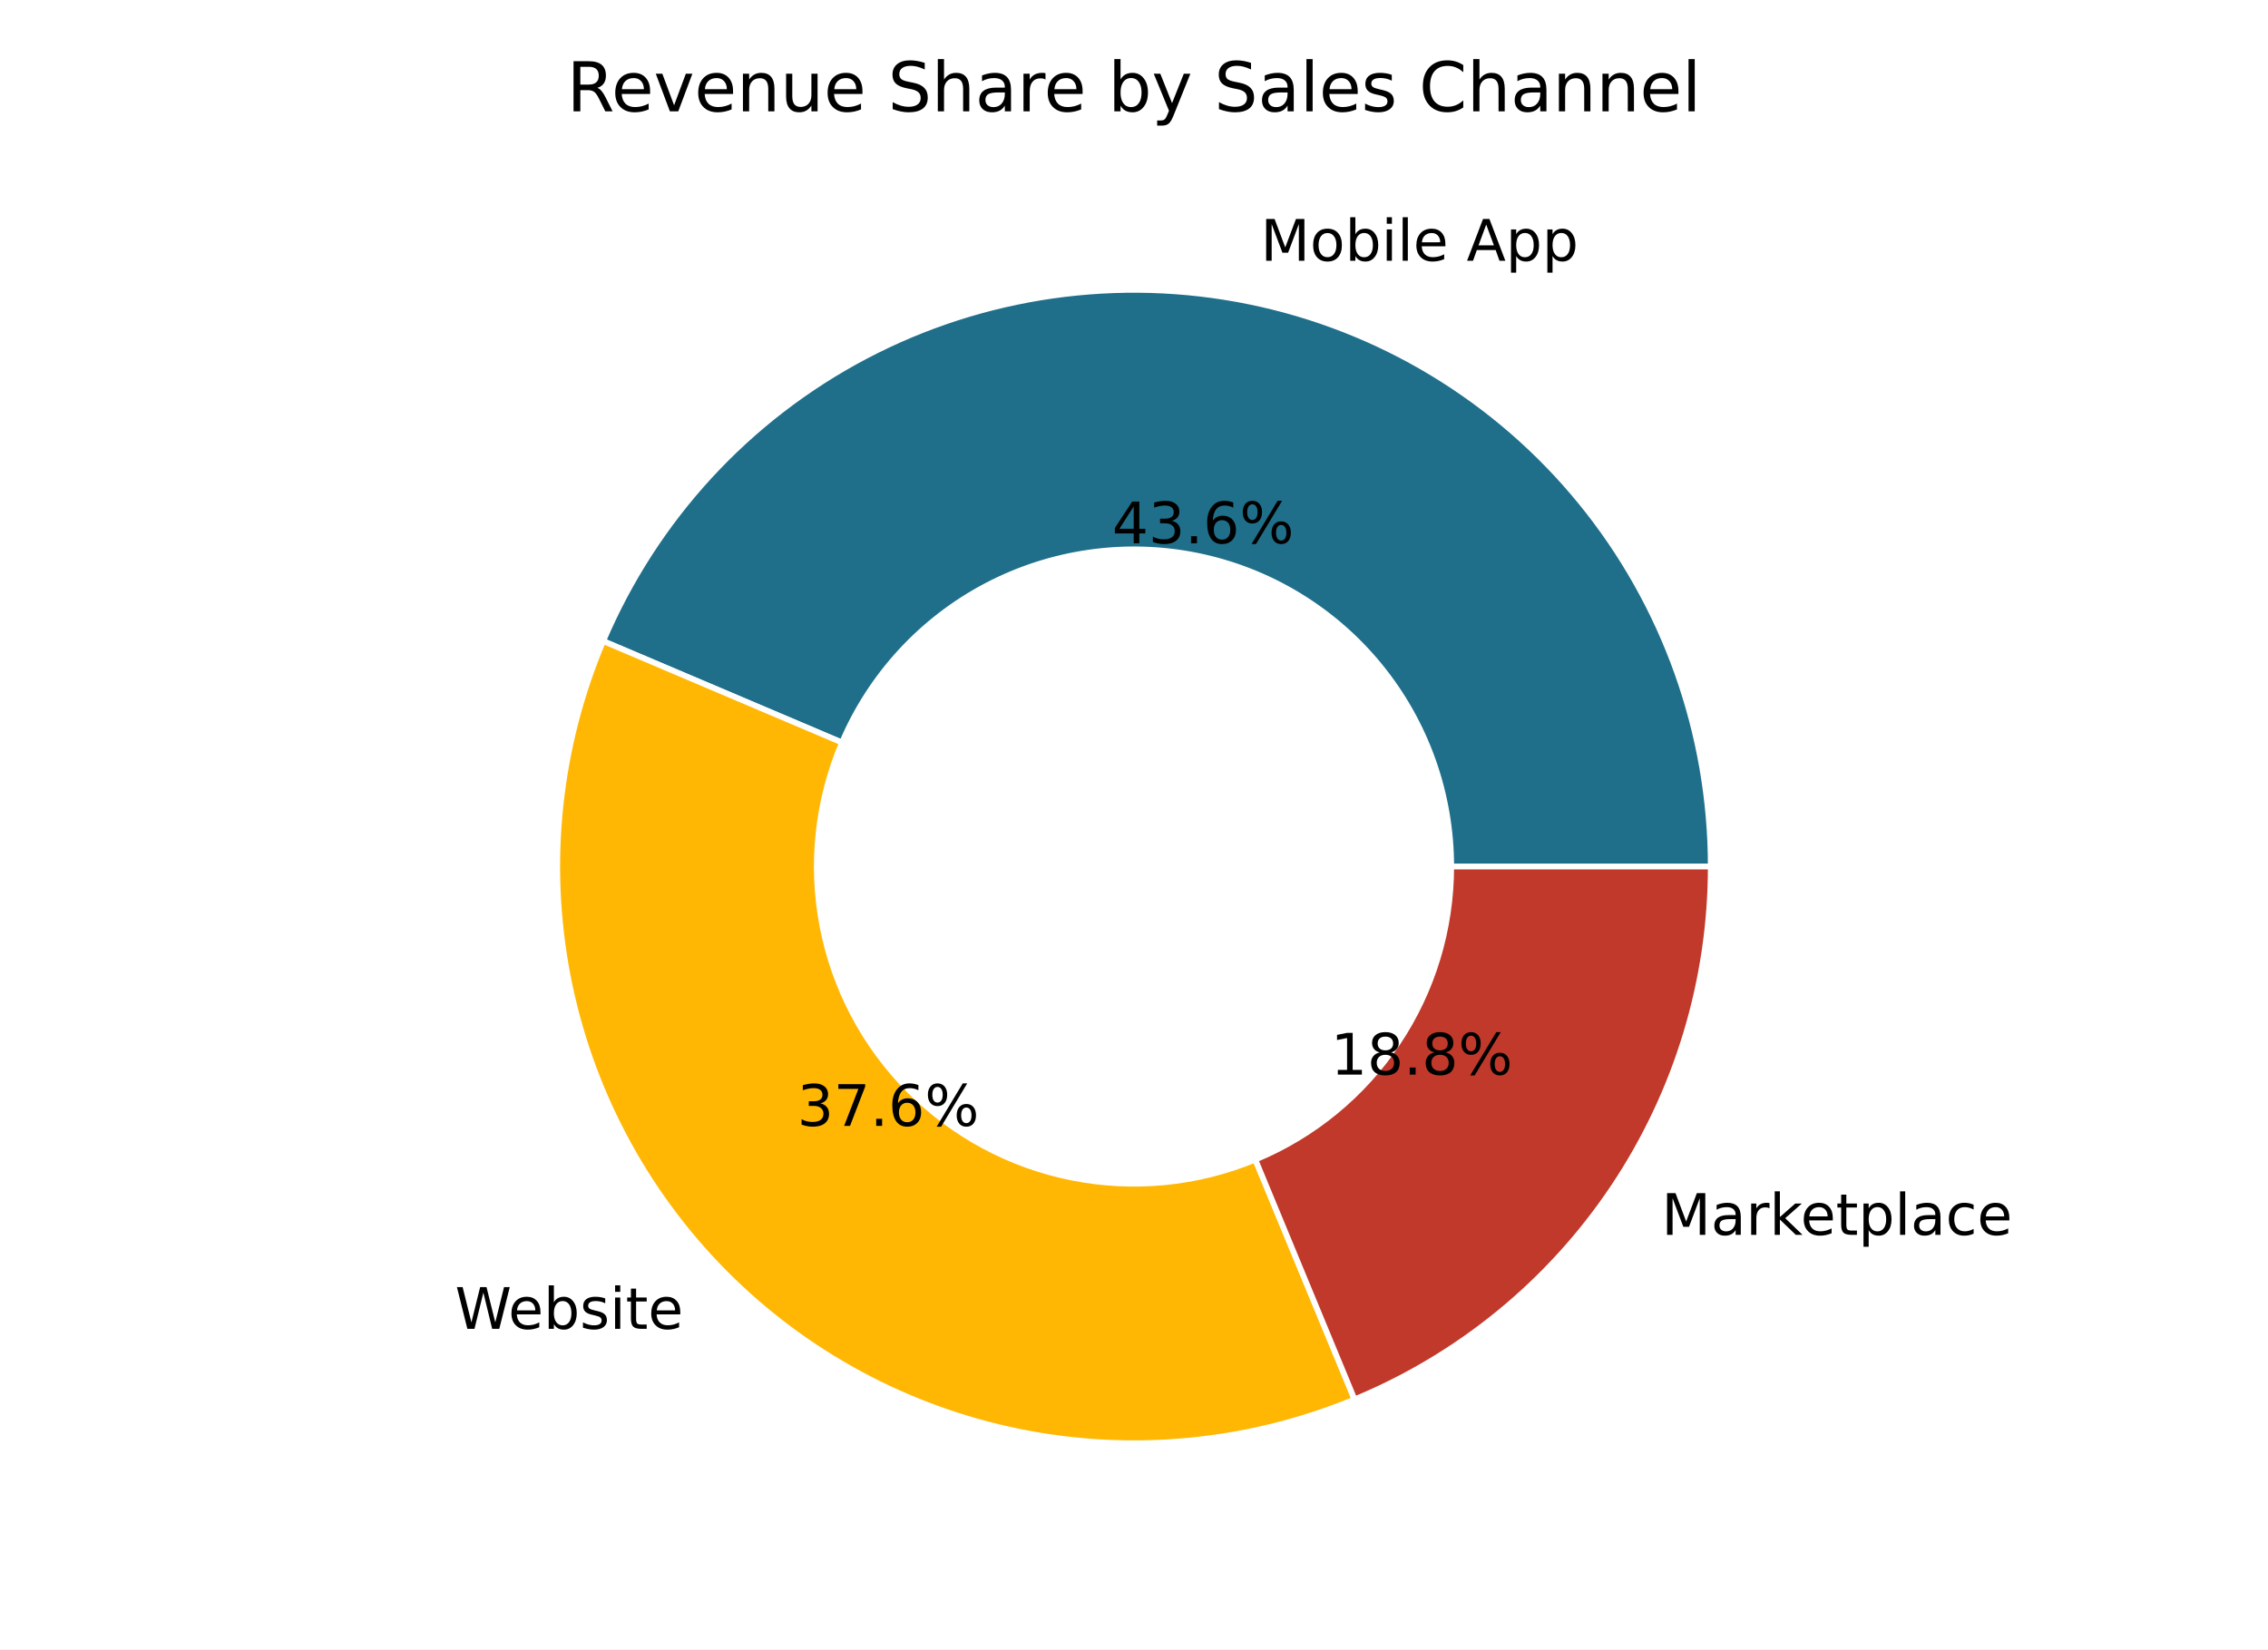
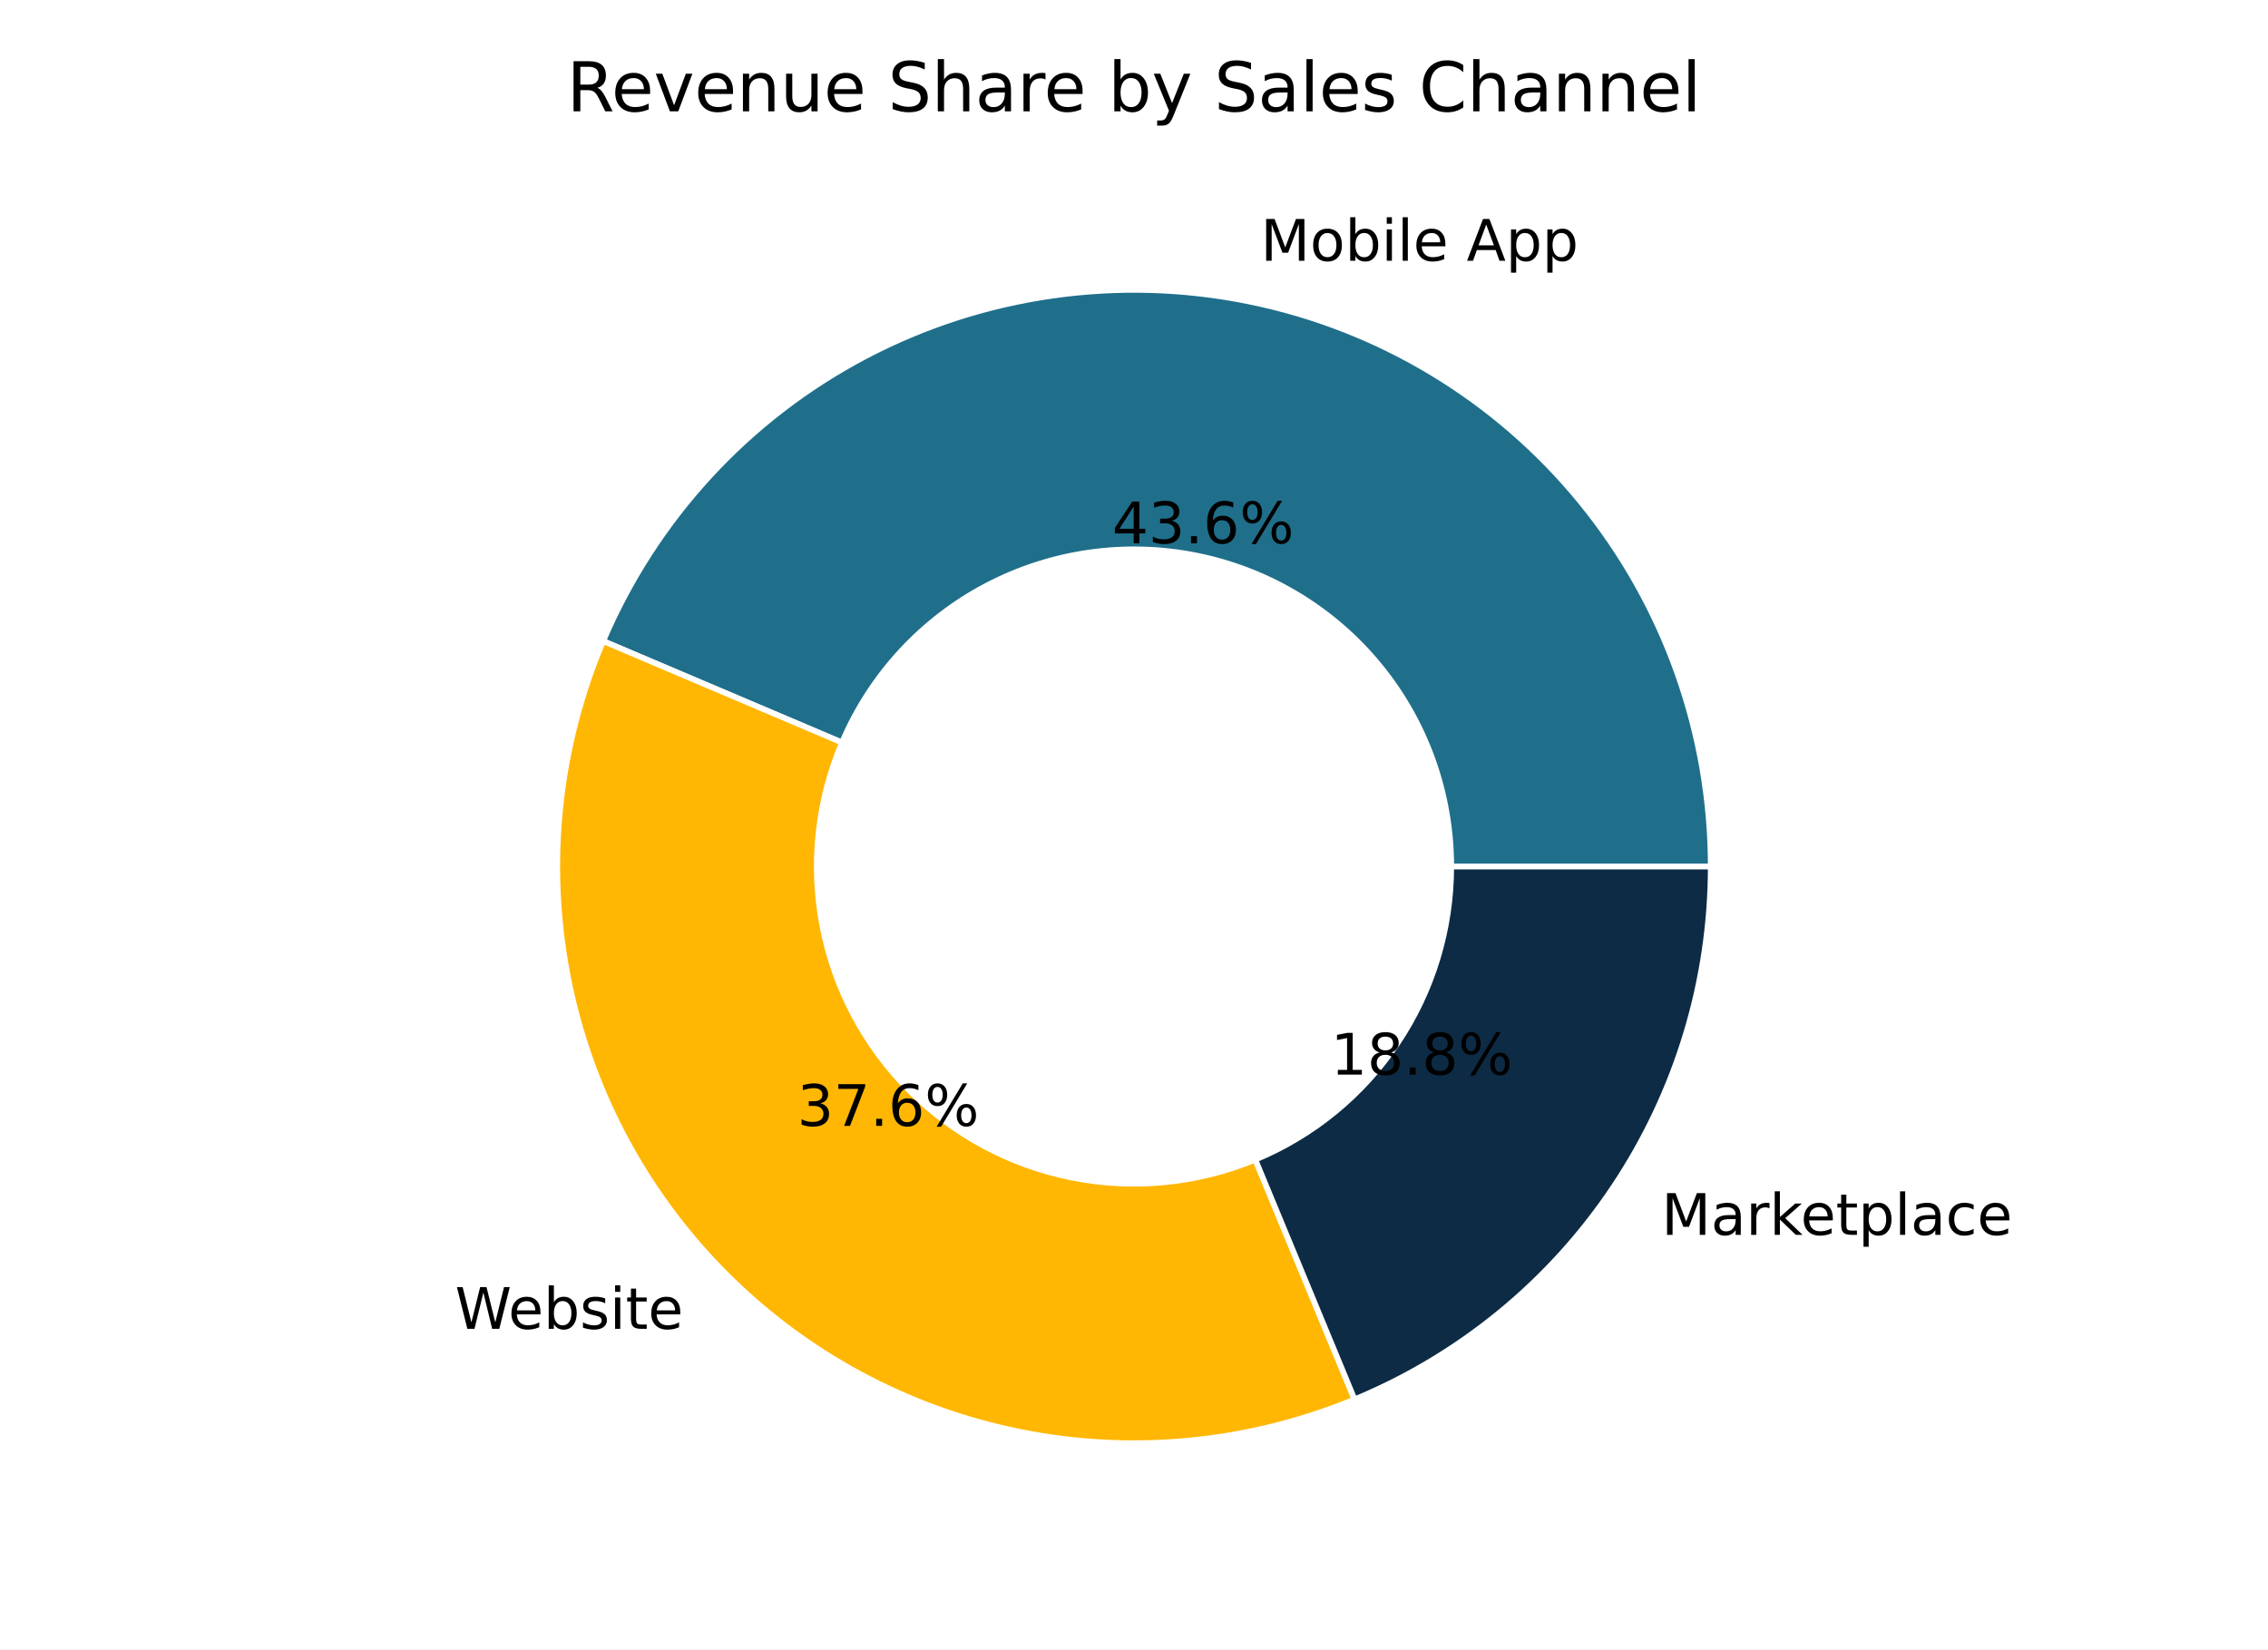
<svg xmlns="http://www.w3.org/2000/svg" xmlns:xlink="http://www.w3.org/1999/xlink" width="396pt" height="288pt" viewBox="0 0 396 288" version="1.1">
  <defs>
    <style type="text/css">*{stroke-linejoin: round; stroke-linecap: butt}</style>
  </defs>
  <g id="figure_1">
    <g id="patch_1">
      <path d="M 0 288  L 396 288  L 396 0  L 0 0  z " style="fill: #ffffff" />
    </g>
    <g id="axes_1">
      <g id="patch_2">
        <path d="M 298.704 151.32  C 298.704 128.104 290.676 105.588 275.988 87.609  C 261.3 69.63 240.838 57.271 218.089 52.64  C 195.339 48.009 171.674 51.384 151.126 62.19  C 130.579 72.996 114.387 90.582 105.311 111.95  L 147.021 129.667  C 152.013 117.914 160.918 108.242 172.22 102.298  C 183.521 96.355 196.537 94.499 209.049 97.046  C 221.561 99.593 232.815 106.39 240.893 116.279  C 248.972 126.167 253.387 138.551 253.387 151.32  L 298.704 151.32  z " style="fill: #1f6f8b; stroke: #ffffff; stroke-linejoin: miter" />
      </g>
      <g id="patch_3">
        <path d="M 105.311 111.95  C 97.496 130.349 95.333 150.664 99.1 170.295  C 102.866 189.927 112.394 207.999 126.463 222.199  C 140.533 236.399 158.516 246.093 178.112 250.041  C 197.708 253.988 218.042 252.014 236.512 244.369  L 219.182 202.497  C 209.023 206.701 197.839 207.788 187.062 205.616  C 176.284 203.445 166.393 198.113 158.655 190.303  C 150.917 182.493 145.677 172.554 143.605 161.756  C 141.533 150.959 142.723 139.786 147.021 129.667  L 105.311 111.95  z " style="fill: #ffb703; stroke: #ffffff; stroke-linejoin: miter" />
      </g>
      <g id="patch_4">
-         <path d="M 236.512 244.369  C 254.917 236.751 270.655 223.841 281.725 207.28  C 292.794 190.719 298.704 171.24 298.704 151.32  L 253.387 151.32  C 253.387 162.276 250.137 172.989 244.048 182.098  C 237.96 191.207 229.305 198.307 219.182 202.497  L 236.512 244.369  z " style="fill: #c0392b; stroke: #ffffff; stroke-linejoin: miter" />
+         <path d="M 236.512 244.369  C 254.917 236.751 270.655 223.841 281.725 207.28  C 292.794 190.719 298.704 171.24 298.704 151.32  L 253.387 151.32  C 253.387 162.276 250.137 172.989 244.048 182.098  C 237.96 191.207 229.305 198.307 219.182 202.497  L 236.512 244.369  z " style="fill: #0d2b45; stroke: #ffffff; stroke-linejoin: miter" />
      </g>
      <g id="matplotlib.axis_1" />
      <g id="matplotlib.axis_2" />
      <g id="text_1">
        <g transform="translate(220.0976 45.53139) scale(0.1 -0.1)">
          <defs>
            <path id="DejaVuSans-4d" d="M 628 4666  L 1569 4666  L 2759 1491  L 3956 4666  L 4897 4666  L 4897 0  L 4281 0  L 4281 4097  L 3078 897  L 2444 897  L 1241 4097  L 1241 0  L 628 0  L 628 4666  z " transform="scale(0.015625)" />
            <path id="DejaVuSans-6f" d="M 1959 3097  Q 1497 3097 1228 2736  Q 959 2375 959 1747  Q 959 1119 1226 758  Q 1494 397 1959 397  Q 2419 397 2687 759  Q 2956 1122 2956 1747  Q 2956 2369 2687 2733  Q 2419 3097 1959 3097  z M 1959 3584  Q 2709 3584 3137 3096  Q 3566 2609 3566 1747  Q 3566 888 3137 398  Q 2709 -91 1959 -91  Q 1206 -91 779 398  Q 353 888 353 1747  Q 353 2609 779 3096  Q 1206 3584 1959 3584  z " transform="scale(0.015625)" />
            <path id="DejaVuSans-62" d="M 3116 1747  Q 3116 2381 2855 2742  Q 2594 3103 2138 3103  Q 1681 3103 1420 2742  Q 1159 2381 1159 1747  Q 1159 1113 1420 752  Q 1681 391 2138 391  Q 2594 391 2855 752  Q 3116 1113 3116 1747  z M 1159 2969  Q 1341 3281 1617 3432  Q 1894 3584 2278 3584  Q 2916 3584 3314 3078  Q 3713 2572 3713 1747  Q 3713 922 3314 415  Q 2916 -91 2278 -91  Q 1894 -91 1617 61  Q 1341 213 1159 525  L 1159 0  L 581 0  L 581 4863  L 1159 4863  L 1159 2969  z " transform="scale(0.015625)" />
            <path id="DejaVuSans-69" d="M 603 3500  L 1178 3500  L 1178 0  L 603 0  L 603 3500  z M 603 4863  L 1178 4863  L 1178 4134  L 603 4134  L 603 4863  z " transform="scale(0.015625)" />
            <path id="DejaVuSans-6c" d="M 603 4863  L 1178 4863  L 1178 0  L 603 0  L 603 4863  z " transform="scale(0.015625)" />
            <path id="DejaVuSans-65" d="M 3597 1894  L 3597 1613  L 953 1613  Q 991 1019 1311 708  Q 1631 397 2203 397  Q 2534 397 2845 478  Q 3156 559 3463 722  L 3463 178  Q 3153 47 2828 -22  Q 2503 -91 2169 -91  Q 1331 -91 842 396  Q 353 884 353 1716  Q 353 2575 817 3079  Q 1281 3584 2069 3584  Q 2775 3584 3186 3129  Q 3597 2675 3597 1894  z M 3022 2063  Q 3016 2534 2758 2815  Q 2500 3097 2075 3097  Q 1594 3097 1305 2825  Q 1016 2553 972 2059  L 3022 2063  z " transform="scale(0.015625)" />
            <path id="DejaVuSans-20" transform="scale(0.015625)" />
            <path id="DejaVuSans-41" d="M 2188 4044  L 1331 1722  L 3047 1722  L 2188 4044  z M 1831 4666  L 2547 4666  L 4325 0  L 3669 0  L 3244 1197  L 1141 1197  L 716 0  L 50 0  L 1831 4666  z " transform="scale(0.015625)" />
            <path id="DejaVuSans-70" d="M 1159 525  L 1159 -1331  L 581 -1331  L 581 3500  L 1159 3500  L 1159 2969  Q 1341 3281 1617 3432  Q 1894 3584 2278 3584  Q 2916 3584 3314 3078  Q 3713 2572 3713 1747  Q 3713 922 3314 415  Q 2916 -91 2278 -91  Q 1894 -91 1617 61  Q 1341 213 1159 525  z M 3116 1747  Q 3116 2381 2855 2742  Q 2594 3103 2138 3103  Q 1681 3103 1420 2742  Q 1159 2381 1159 1747  Q 1159 1113 1420 752  Q 1681 391 2138 391  Q 2594 391 2855 752  Q 3116 1113 3116 1747  z " transform="scale(0.015625)" />
          </defs>
          <use xlink:href="#DejaVuSans-4d" />
          <use xlink:href="#DejaVuSans-6f" x="86.279" />
          <use xlink:href="#DejaVuSans-62" x="147.461" />
          <use xlink:href="#DejaVuSans-69" x="210.938" />
          <use xlink:href="#DejaVuSans-6c" x="238.721" />
          <use xlink:href="#DejaVuSans-65" x="266.504" />
          <use xlink:href="#DejaVuSans-20" x="328.027" />
          <use xlink:href="#DejaVuSans-41" x="359.814" />
          <use xlink:href="#DejaVuSans-70" x="428.223" />
          <use xlink:href="#DejaVuSans-70" x="491.699" />
        </g>
      </g>
      <g id="text_2">
        <g transform="translate(194.1696 94.87138) scale(0.1 -0.1)">
          <defs>
            <path id="DejaVuSans-34" d="M 2419 4116  L 825 1625  L 2419 1625  L 2419 4116  z M 2253 4666  L 3047 4666  L 3047 1625  L 3713 1625  L 3713 1100  L 3047 1100  L 3047 0  L 2419 0  L 2419 1100  L 313 1100  L 313 1709  L 2253 4666  z " transform="scale(0.015625)" />
            <path id="DejaVuSans-33" d="M 2597 2516  Q 3050 2419 3304 2112  Q 3559 1806 3559 1356  Q 3559 666 3084 287  Q 2609 -91 1734 -91  Q 1441 -91 1130 -33  Q 819 25 488 141  L 488 750  Q 750 597 1062 519  Q 1375 441 1716 441  Q 2309 441 2620 675  Q 2931 909 2931 1356  Q 2931 1769 2642 2001  Q 2353 2234 1838 2234  L 1294 2234  L 1294 2753  L 1863 2753  Q 2328 2753 2575 2939  Q 2822 3125 2822 3475  Q 2822 3834 2567 4026  Q 2313 4219 1838 4219  Q 1578 4219 1281 4162  Q 984 4106 628 3988  L 628 4550  Q 988 4650 1302 4700  Q 1616 4750 1894 4750  Q 2613 4750 3031 4423  Q 3450 4097 3450 3541  Q 3450 3153 3228 2886  Q 3006 2619 2597 2516  z " transform="scale(0.015625)" />
            <path id="DejaVuSans-2e" d="M 684 794  L 1344 794  L 1344 0  L 684 0  L 684 794  z " transform="scale(0.015625)" />
            <path id="DejaVuSans-36" d="M 2113 2584  Q 1688 2584 1439 2293  Q 1191 2003 1191 1497  Q 1191 994 1439 701  Q 1688 409 2113 409  Q 2538 409 2786 701  Q 3034 994 3034 1497  Q 3034 2003 2786 2293  Q 2538 2584 2113 2584  z M 3366 4563  L 3366 3988  Q 3128 4100 2886 4159  Q 2644 4219 2406 4219  Q 1781 4219 1451 3797  Q 1122 3375 1075 2522  Q 1259 2794 1537 2939  Q 1816 3084 2150 3084  Q 2853 3084 3261 2657  Q 3669 2231 3669 1497  Q 3669 778 3244 343  Q 2819 -91 2113 -91  Q 1303 -91 875 529  Q 447 1150 447 2328  Q 447 3434 972 4092  Q 1497 4750 2381 4750  Q 2619 4750 2861 4703  Q 3103 4656 3366 4563  z " transform="scale(0.015625)" />
            <path id="DejaVuSans-25" d="M 4653 2053  Q 4381 2053 4226 1822  Q 4072 1591 4072 1178  Q 4072 772 4226 539  Q 4381 306 4653 306  Q 4919 306 5073 539  Q 5228 772 5228 1178  Q 5228 1588 5073 1820  Q 4919 2053 4653 2053  z M 4653 2450  Q 5147 2450 5437 2106  Q 5728 1763 5728 1178  Q 5728 594 5436 251  Q 5144 -91 4653 -91  Q 4153 -91 3862 251  Q 3572 594 3572 1178  Q 3572 1766 3864 2108  Q 4156 2450 4653 2450  z M 1428 4353  Q 1159 4353 1004 4120  Q 850 3888 850 3481  Q 850 3069 1003 2837  Q 1156 2606 1428 2606  Q 1700 2606 1854 2837  Q 2009 3069 2009 3481  Q 2009 3884 1853 4118  Q 1697 4353 1428 4353  z M 4250 4750  L 4750 4750  L 1831 -91  L 1331 -91  L 4250 4750  z M 1428 4750  Q 1922 4750 2215 4408  Q 2509 4066 2509 3481  Q 2509 2891 2217 2550  Q 1925 2209 1428 2209  Q 931 2209 642 2551  Q 353 2894 353 3481  Q 353 4063 643 4406  Q 934 4750 1428 4750  z " transform="scale(0.015625)" />
          </defs>
          <use xlink:href="#DejaVuSans-34" />
          <use xlink:href="#DejaVuSans-33" x="63.623" />
          <use xlink:href="#DejaVuSans-2e" x="127.246" />
          <use xlink:href="#DejaVuSans-36" x="159.033" />
          <use xlink:href="#DejaVuSans-25" x="222.656" />
        </g>
      </g>
      <g id="text_3">
        <g transform="translate(79.44718 232.046) scale(0.1 -0.1)">
          <defs>
            <path id="DejaVuSans-57" d="M 213 4666  L 850 4666  L 1831 722  L 2809 4666  L 3519 4666  L 4500 722  L 5478 4666  L 6119 4666  L 4947 0  L 4153 0  L 3169 4050  L 2175 0  L 1381 0  L 213 4666  z " transform="scale(0.015625)" />
            <path id="DejaVuSans-73" d="M 2834 3397  L 2834 2853  Q 2591 2978 2328 3040  Q 2066 3103 1784 3103  Q 1356 3103 1142 2972  Q 928 2841 928 2578  Q 928 2378 1081 2264  Q 1234 2150 1697 2047  L 1894 2003  Q 2506 1872 2764 1633  Q 3022 1394 3022 966  Q 3022 478 2636 193  Q 2250 -91 1575 -91  Q 1294 -91 989 -36  Q 684 19 347 128  L 347 722  Q 666 556 975 473  Q 1284 391 1588 391  Q 1994 391 2212 530  Q 2431 669 2431 922  Q 2431 1156 2273 1281  Q 2116 1406 1581 1522  L 1381 1569  Q 847 1681 609 1914  Q 372 2147 372 2553  Q 372 3047 722 3315  Q 1072 3584 1716 3584  Q 2034 3584 2315 3537  Q 2597 3491 2834 3397  z " transform="scale(0.015625)" />
            <path id="DejaVuSans-74" d="M 1172 4494  L 1172 3500  L 2356 3500  L 2356 3053  L 1172 3053  L 1172 1153  Q 1172 725 1289 603  Q 1406 481 1766 481  L 2356 481  L 2356 0  L 1766 0  Q 1100 0 847 248  Q 594 497 594 1153  L 594 3053  L 172 3053  L 172 3500  L 594 3500  L 594 4494  L 1172 4494  z " transform="scale(0.015625)" />
          </defs>
          <use xlink:href="#DejaVuSans-57" />
          <use xlink:href="#DejaVuSans-65" x="93.002" />
          <use xlink:href="#DejaVuSans-62" x="154.525" />
          <use xlink:href="#DejaVuSans-73" x="218.002" />
          <use xlink:href="#DejaVuSans-69" x="270.102" />
          <use xlink:href="#DejaVuSans-74" x="297.885" />
          <use xlink:href="#DejaVuSans-65" x="337.094" />
        </g>
      </g>
      <g id="text_4">
        <g transform="translate(139.1944 196.6066) scale(0.1 -0.1)">
          <defs>
            <path id="DejaVuSans-37" d="M 525 4666  L 3525 4666  L 3525 4397  L 1831 0  L 1172 0  L 2766 4134  L 525 4134  L 525 4666  z " transform="scale(0.015625)" />
          </defs>
          <use xlink:href="#DejaVuSans-33" />
          <use xlink:href="#DejaVuSans-37" x="63.623" />
          <use xlink:href="#DejaVuSans-2e" x="127.246" />
          <use xlink:href="#DejaVuSans-36" x="159.033" />
          <use xlink:href="#DejaVuSans-25" x="222.656" />
        </g>
      </g>
      <g id="text_5">
        <g transform="translate(290.097 215.6351) scale(0.1 -0.1)">
          <defs>
            <path id="DejaVuSans-61" d="M 2194 1759  Q 1497 1759 1228 1600  Q 959 1441 959 1056  Q 959 750 1161 570  Q 1363 391 1709 391  Q 2188 391 2477 730  Q 2766 1069 2766 1631  L 2766 1759  L 2194 1759  z M 3341 1997  L 3341 0  L 2766 0  L 2766 531  Q 2569 213 2275 61  Q 1981 -91 1556 -91  Q 1019 -91 701 211  Q 384 513 384 1019  Q 384 1609 779 1909  Q 1175 2209 1959 2209  L 2766 2209  L 2766 2266  Q 2766 2663 2505 2880  Q 2244 3097 1772 3097  Q 1472 3097 1187 3025  Q 903 2953 641 2809  L 641 3341  Q 956 3463 1253 3523  Q 1550 3584 1831 3584  Q 2591 3584 2966 3190  Q 3341 2797 3341 1997  z " transform="scale(0.015625)" />
            <path id="DejaVuSans-72" d="M 2631 2963  Q 2534 3019 2420 3045  Q 2306 3072 2169 3072  Q 1681 3072 1420 2755  Q 1159 2438 1159 1844  L 1159 0  L 581 0  L 581 3500  L 1159 3500  L 1159 2956  Q 1341 3275 1631 3429  Q 1922 3584 2338 3584  Q 2397 3584 2469 3576  Q 2541 3569 2628 3553  L 2631 2963  z " transform="scale(0.015625)" />
            <path id="DejaVuSans-6b" d="M 581 4863  L 1159 4863  L 1159 1991  L 2875 3500  L 3609 3500  L 1753 1863  L 3688 0  L 2938 0  L 1159 1709  L 1159 0  L 581 0  L 581 4863  z " transform="scale(0.015625)" />
            <path id="DejaVuSans-63" d="M 3122 3366  L 3122 2828  Q 2878 2963 2633 3030  Q 2388 3097 2138 3097  Q 1578 3097 1268 2742  Q 959 2388 959 1747  Q 959 1106 1268 751  Q 1578 397 2138 397  Q 2388 397 2633 464  Q 2878 531 3122 666  L 3122 134  Q 2881 22 2623 -34  Q 2366 -91 2075 -91  Q 1284 -91 818 406  Q 353 903 353 1747  Q 353 2603 823 3093  Q 1294 3584 2113 3584  Q 2378 3584 2631 3529  Q 2884 3475 3122 3366  z " transform="scale(0.015625)" />
          </defs>
          <use xlink:href="#DejaVuSans-4d" />
          <use xlink:href="#DejaVuSans-61" x="86.279" />
          <use xlink:href="#DejaVuSans-72" x="147.559" />
          <use xlink:href="#DejaVuSans-6b" x="188.672" />
          <use xlink:href="#DejaVuSans-65" x="242.957" />
          <use xlink:href="#DejaVuSans-74" x="304.48" />
          <use xlink:href="#DejaVuSans-70" x="343.689" />
          <use xlink:href="#DejaVuSans-6c" x="407.166" />
          <use xlink:href="#DejaVuSans-61" x="434.949" />
          <use xlink:href="#DejaVuSans-63" x="496.229" />
          <use xlink:href="#DejaVuSans-65" x="551.209" />
        </g>
      </g>
      <g id="text_6">
        <g transform="translate(232.3511 187.6552) scale(0.1 -0.1)">
          <defs>
            <path id="DejaVuSans-31" d="M 794 531  L 1825 531  L 1825 4091  L 703 3866  L 703 4441  L 1819 4666  L 2450 4666  L 2450 531  L 3481 531  L 3481 0  L 794 0  L 794 531  z " transform="scale(0.015625)" />
            <path id="DejaVuSans-38" d="M 2034 2216  Q 1584 2216 1326 1975  Q 1069 1734 1069 1313  Q 1069 891 1326 650  Q 1584 409 2034 409  Q 2484 409 2743 651  Q 3003 894 3003 1313  Q 3003 1734 2745 1975  Q 2488 2216 2034 2216  z M 1403 2484  Q 997 2584 770 2862  Q 544 3141 544 3541  Q 544 4100 942 4425  Q 1341 4750 2034 4750  Q 2731 4750 3128 4425  Q 3525 4100 3525 3541  Q 3525 3141 3298 2862  Q 3072 2584 2669 2484  Q 3125 2378 3379 2068  Q 3634 1759 3634 1313  Q 3634 634 3220 271  Q 2806 -91 2034 -91  Q 1263 -91 848 271  Q 434 634 434 1313  Q 434 1759 690 2068  Q 947 2378 1403 2484  z M 1172 3481  Q 1172 3119 1398 2916  Q 1625 2713 2034 2713  Q 2441 2713 2670 2916  Q 2900 3119 2900 3481  Q 2900 3844 2670 4047  Q 2441 4250 2034 4250  Q 1625 4250 1398 4047  Q 1172 3844 1172 3481  z " transform="scale(0.015625)" />
          </defs>
          <use xlink:href="#DejaVuSans-31" />
          <use xlink:href="#DejaVuSans-38" x="63.623" />
          <use xlink:href="#DejaVuSans-2e" x="127.246" />
          <use xlink:href="#DejaVuSans-38" x="159.033" />
          <use xlink:href="#DejaVuSans-25" x="222.656" />
        </g>
      </g>
      <g id="text_7">
        <g transform="translate(98.96625 19.44) scale(0.12 -0.12)">
          <defs>
            <path id="DejaVuSans-52" d="M 2841 2188  Q 3044 2119 3236 1894  Q 3428 1669 3622 1275  L 4263 0  L 3584 0  L 2988 1197  Q 2756 1666 2539 1819  Q 2322 1972 1947 1972  L 1259 1972  L 1259 0  L 628 0  L 628 4666  L 2053 4666  Q 2853 4666 3247 4331  Q 3641 3997 3641 3322  Q 3641 2881 3436 2590  Q 3231 2300 2841 2188  z M 1259 4147  L 1259 2491  L 2053 2491  Q 2509 2491 2742 2702  Q 2975 2913 2975 3322  Q 2975 3731 2742 3939  Q 2509 4147 2053 4147  L 1259 4147  z " transform="scale(0.015625)" />
            <path id="DejaVuSans-76" d="M 191 3500  L 800 3500  L 1894 563  L 2988 3500  L 3597 3500  L 2284 0  L 1503 0  L 191 3500  z " transform="scale(0.015625)" />
            <path id="DejaVuSans-6e" d="M 3513 2113  L 3513 0  L 2938 0  L 2938 2094  Q 2938 2591 2744 2837  Q 2550 3084 2163 3084  Q 1697 3084 1428 2787  Q 1159 2491 1159 1978  L 1159 0  L 581 0  L 581 3500  L 1159 3500  L 1159 2956  Q 1366 3272 1645 3428  Q 1925 3584 2291 3584  Q 2894 3584 3203 3211  Q 3513 2838 3513 2113  z " transform="scale(0.015625)" />
            <path id="DejaVuSans-75" d="M 544 1381  L 544 3500  L 1119 3500  L 1119 1403  Q 1119 906 1312 657  Q 1506 409 1894 409  Q 2359 409 2629 706  Q 2900 1003 2900 1516  L 2900 3500  L 3475 3500  L 3475 0  L 2900 0  L 2900 538  Q 2691 219 2414 64  Q 2138 -91 1772 -91  Q 1169 -91 856 284  Q 544 659 544 1381  z M 1991 3584  L 1991 3584  z " transform="scale(0.015625)" />
            <path id="DejaVuSans-53" d="M 3425 4513  L 3425 3897  Q 3066 4069 2747 4153  Q 2428 4238 2131 4238  Q 1616 4238 1336 4038  Q 1056 3838 1056 3469  Q 1056 3159 1242 3001  Q 1428 2844 1947 2747  L 2328 2669  Q 3034 2534 3370 2195  Q 3706 1856 3706 1288  Q 3706 609 3251 259  Q 2797 -91 1919 -91  Q 1588 -91 1214 -16  Q 841 59 441 206  L 441 856  Q 825 641 1194 531  Q 1563 422 1919 422  Q 2459 422 2753 634  Q 3047 847 3047 1241  Q 3047 1584 2836 1778  Q 2625 1972 2144 2069  L 1759 2144  Q 1053 2284 737 2584  Q 422 2884 422 3419  Q 422 4038 858 4394  Q 1294 4750 2059 4750  Q 2388 4750 2728 4690  Q 3069 4631 3425 4513  z " transform="scale(0.015625)" />
            <path id="DejaVuSans-68" d="M 3513 2113  L 3513 0  L 2938 0  L 2938 2094  Q 2938 2591 2744 2837  Q 2550 3084 2163 3084  Q 1697 3084 1428 2787  Q 1159 2491 1159 1978  L 1159 0  L 581 0  L 581 4863  L 1159 4863  L 1159 2956  Q 1366 3272 1645 3428  Q 1925 3584 2291 3584  Q 2894 3584 3203 3211  Q 3513 2838 3513 2113  z " transform="scale(0.015625)" />
            <path id="DejaVuSans-79" d="M 2059 -325  Q 1816 -950 1584 -1140  Q 1353 -1331 966 -1331  L 506 -1331  L 506 -850  L 844 -850  Q 1081 -850 1212 -737  Q 1344 -625 1503 -206  L 1606 56  L 191 3500  L 800 3500  L 1894 763  L 2988 3500  L 3597 3500  L 2059 -325  z " transform="scale(0.015625)" />
            <path id="DejaVuSans-43" d="M 4122 4306  L 4122 3641  Q 3803 3938 3442 4084  Q 3081 4231 2675 4231  Q 1875 4231 1450 3742  Q 1025 3253 1025 2328  Q 1025 1406 1450 917  Q 1875 428 2675 428  Q 3081 428 3442 575  Q 3803 722 4122 1019  L 4122 359  Q 3791 134 3420 21  Q 3050 -91 2638 -91  Q 1578 -91 968 557  Q 359 1206 359 2328  Q 359 3453 968 4101  Q 1578 4750 2638 4750  Q 3056 4750 3426 4639  Q 3797 4528 4122 4306  z " transform="scale(0.015625)" />
          </defs>
          <use xlink:href="#DejaVuSans-52" />
          <use xlink:href="#DejaVuSans-65" x="64.982" />
          <use xlink:href="#DejaVuSans-76" x="126.506" />
          <use xlink:href="#DejaVuSans-65" x="185.686" />
          <use xlink:href="#DejaVuSans-6e" x="247.209" />
          <use xlink:href="#DejaVuSans-75" x="310.588" />
          <use xlink:href="#DejaVuSans-65" x="373.967" />
          <use xlink:href="#DejaVuSans-20" x="435.49" />
          <use xlink:href="#DejaVuSans-53" x="467.277" />
          <use xlink:href="#DejaVuSans-68" x="530.754" />
          <use xlink:href="#DejaVuSans-61" x="594.133" />
          <use xlink:href="#DejaVuSans-72" x="655.412" />
          <use xlink:href="#DejaVuSans-65" x="694.275" />
          <use xlink:href="#DejaVuSans-20" x="755.799" />
          <use xlink:href="#DejaVuSans-62" x="787.586" />
          <use xlink:href="#DejaVuSans-79" x="851.062" />
          <use xlink:href="#DejaVuSans-20" x="910.242" />
          <use xlink:href="#DejaVuSans-53" x="942.029" />
          <use xlink:href="#DejaVuSans-61" x="1005.506" />
          <use xlink:href="#DejaVuSans-6c" x="1066.785" />
          <use xlink:href="#DejaVuSans-65" x="1094.568" />
          <use xlink:href="#DejaVuSans-73" x="1156.092" />
          <use xlink:href="#DejaVuSans-20" x="1208.191" />
          <use xlink:href="#DejaVuSans-43" x="1239.979" />
          <use xlink:href="#DejaVuSans-68" x="1309.803" />
          <use xlink:href="#DejaVuSans-61" x="1373.182" />
          <use xlink:href="#DejaVuSans-6e" x="1434.461" />
          <use xlink:href="#DejaVuSans-6e" x="1497.84" />
          <use xlink:href="#DejaVuSans-65" x="1561.219" />
          <use xlink:href="#DejaVuSans-6c" x="1622.742" />
        </g>
      </g>
    </g>
  </g>
</svg>
